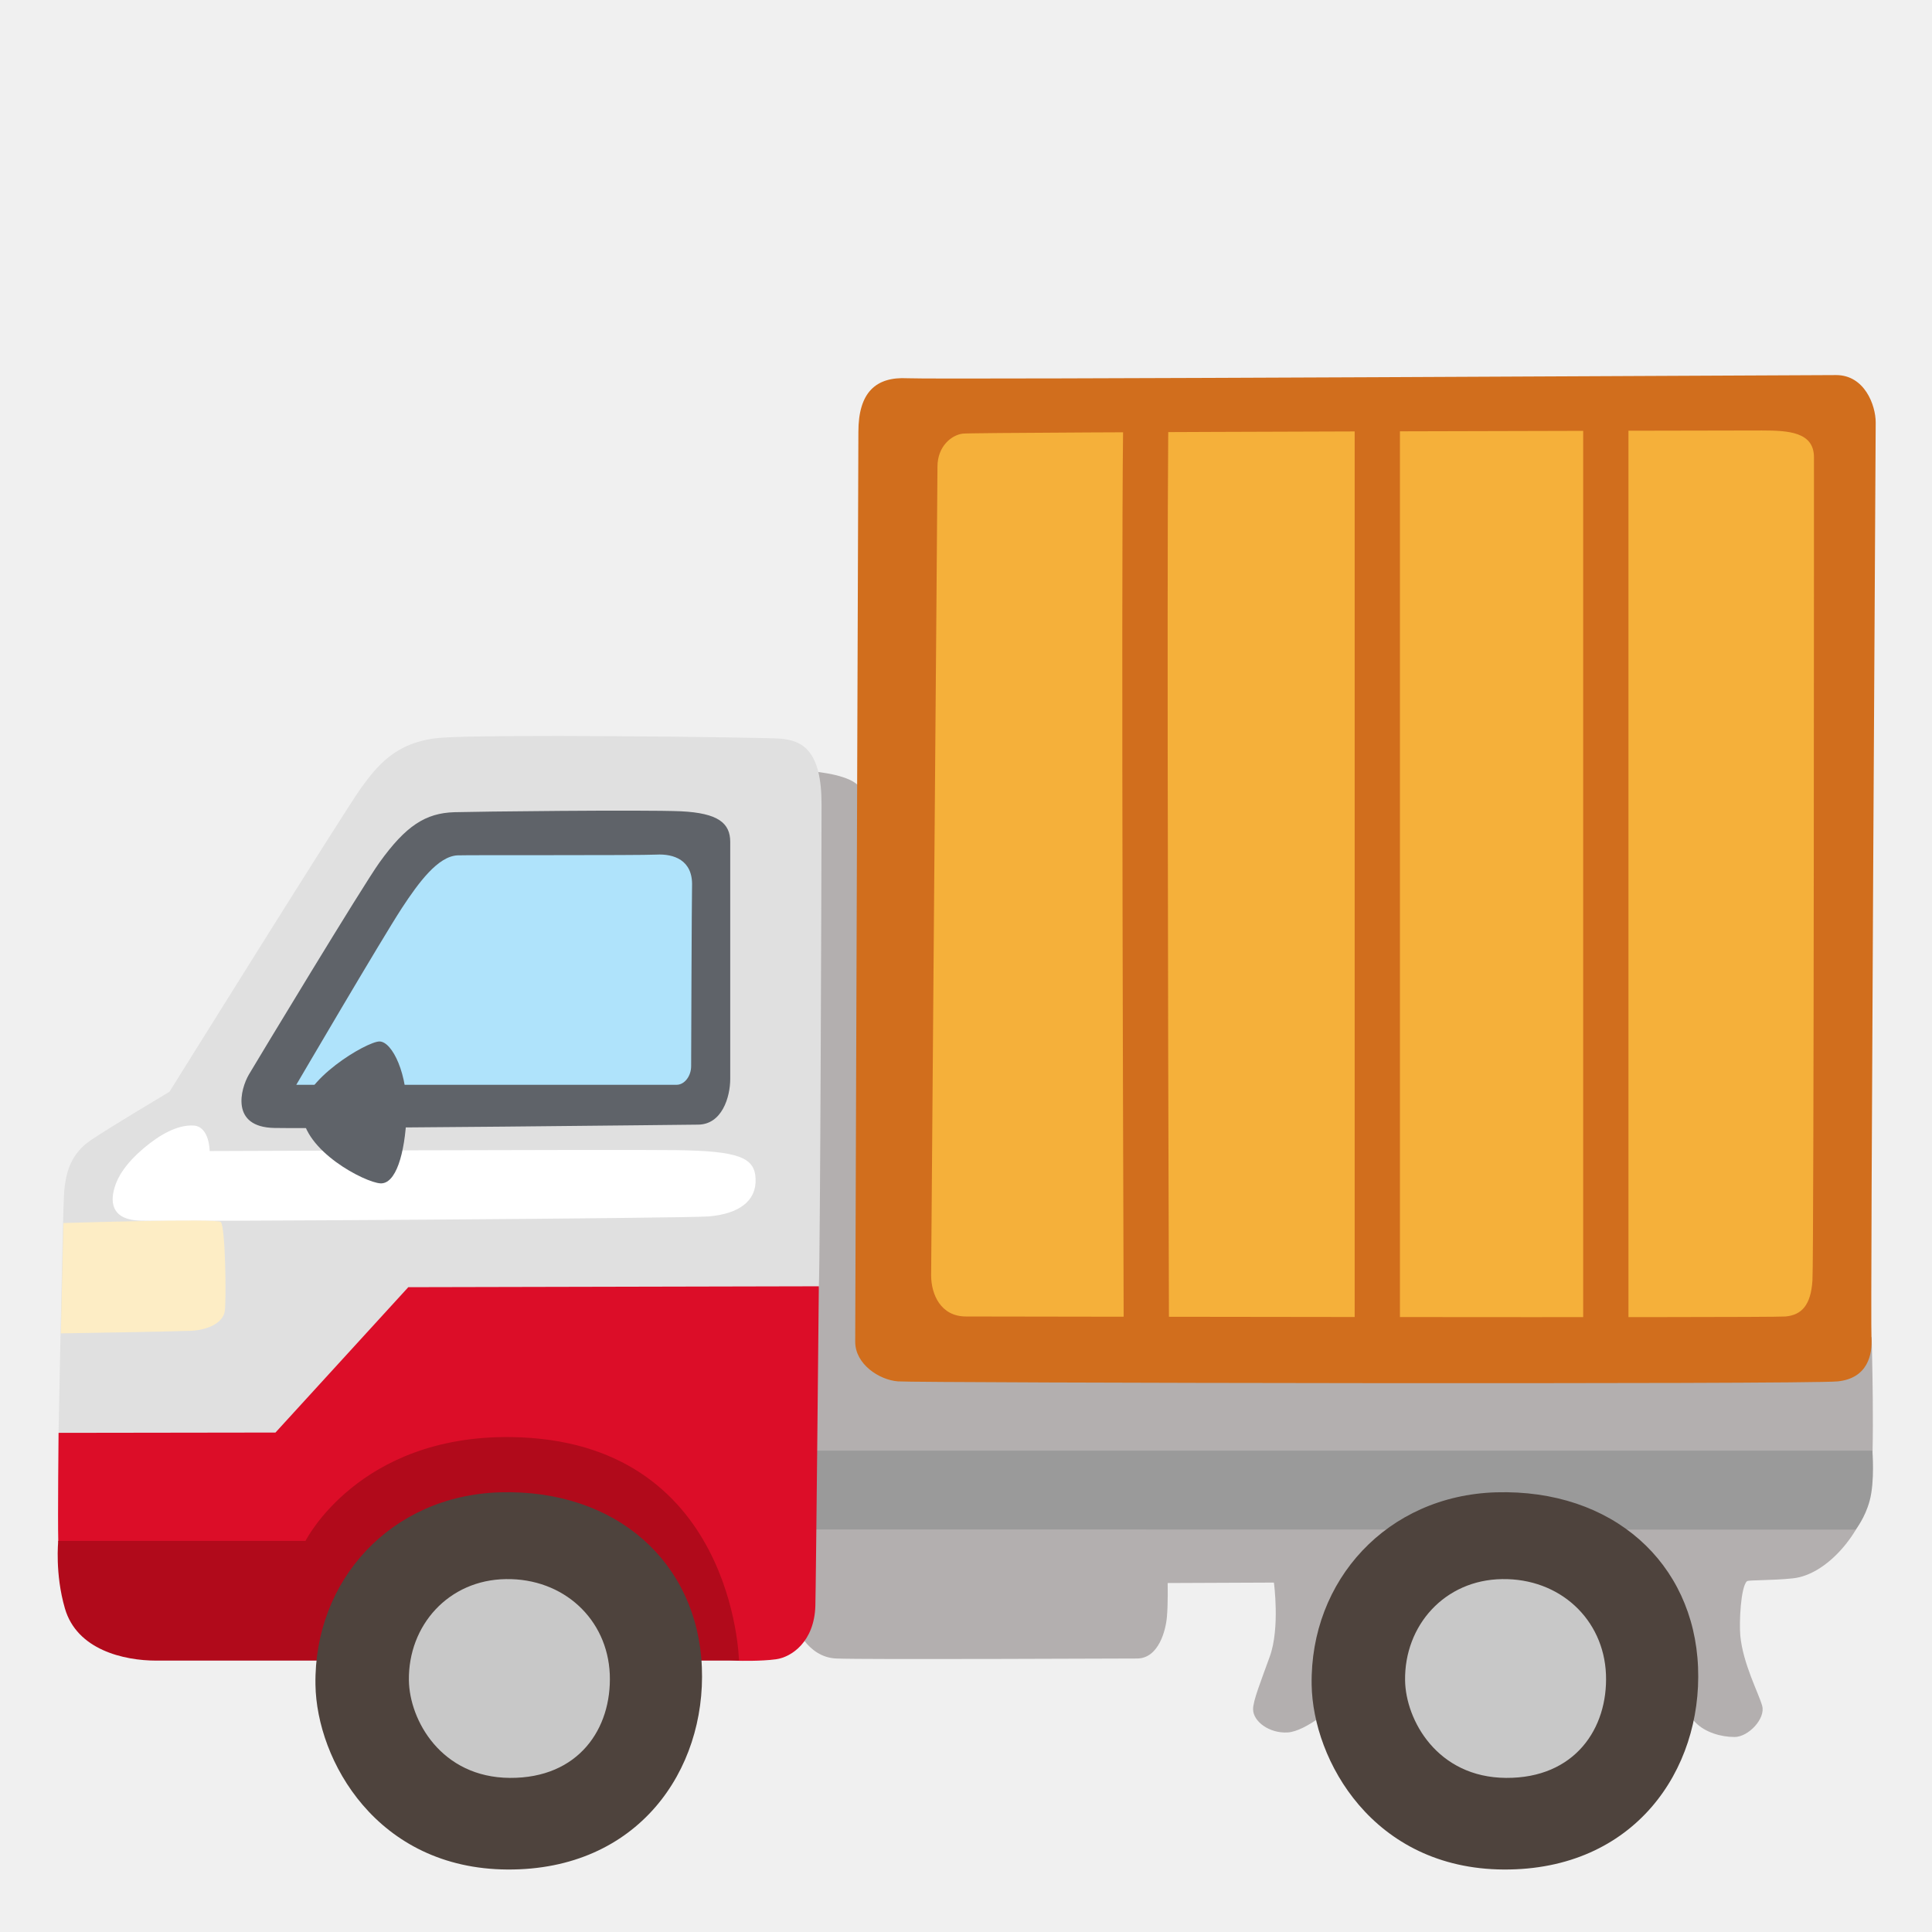
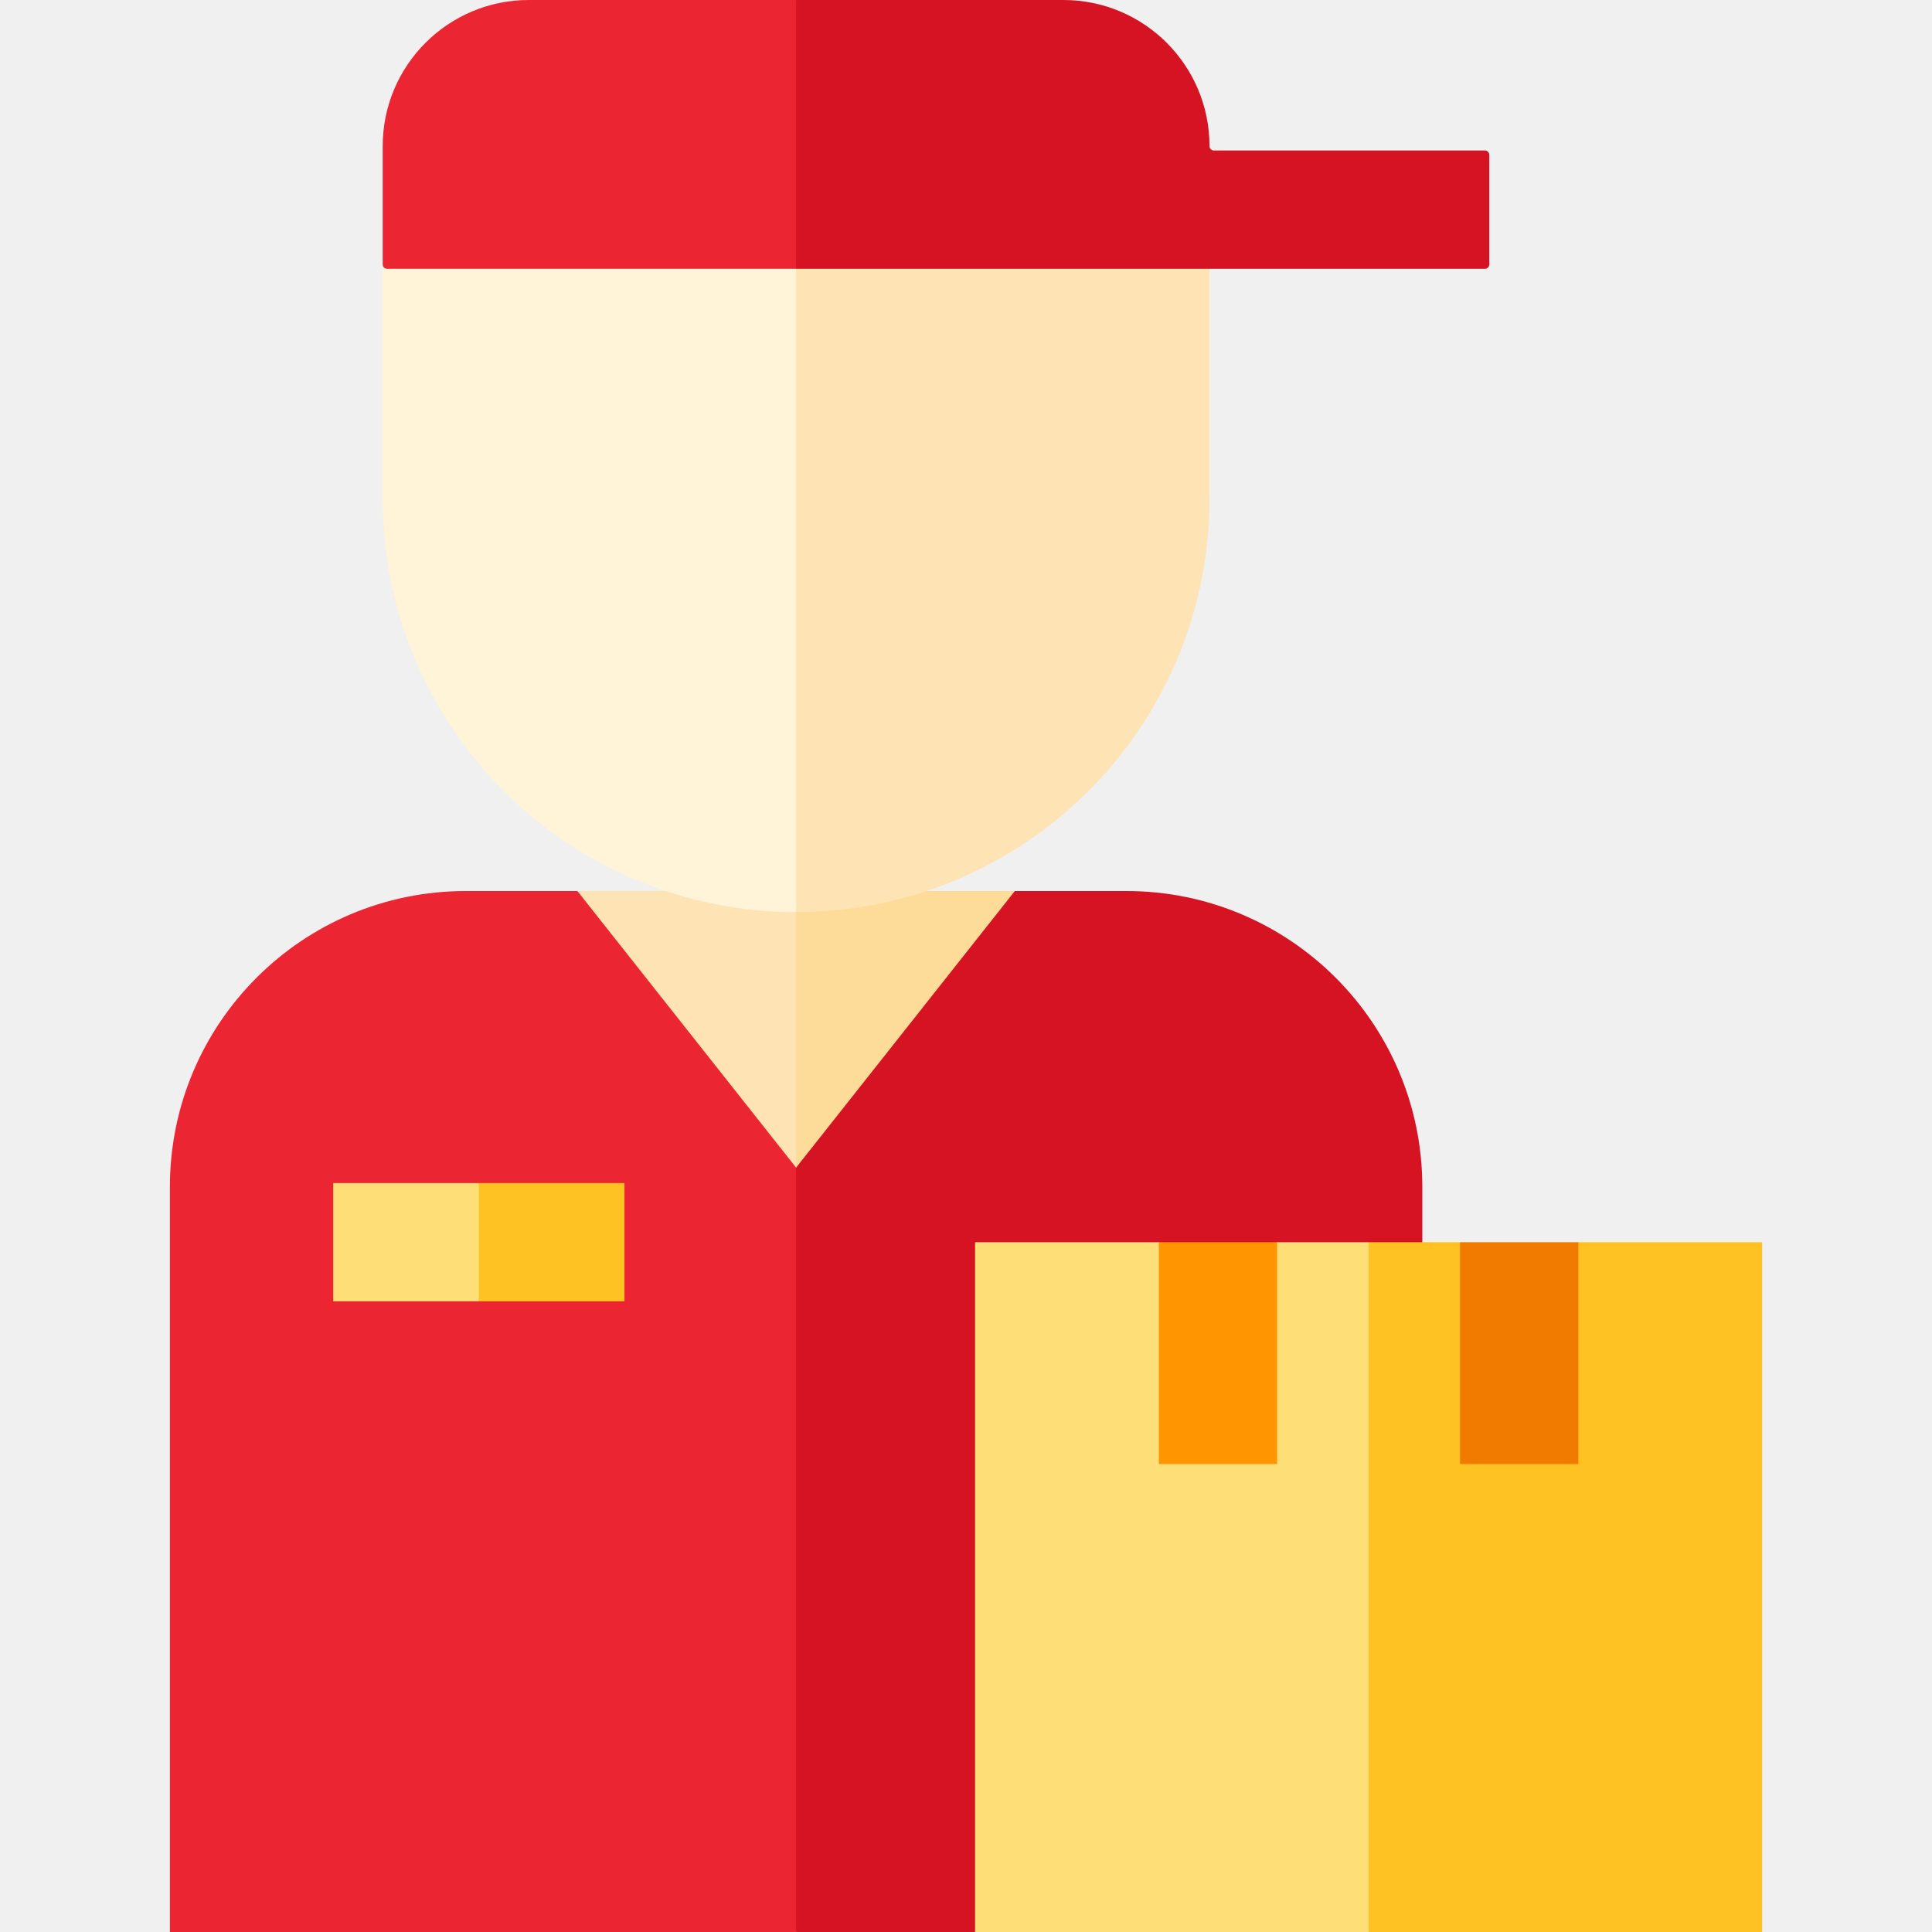
- <svg xmlns="http://www.w3.org/2000/svg" version="1.1" id="Layer_2" x="0px" y="0px" viewBox="0 0 128 128" style="enable-background:new 0 0 128 128;" xml:space="preserve">
-   <path style="fill:#B3AFAF;" d="M57.99,53.73c0,0-0.53-1.53-1.68-2.06c-1.14-0.53-3.05-0.61-3.05-0.61l-3.2,37.85l2.6,18.68  c0,0,0.76,2.21,2.75,2.29c1.98,0.08,18.47,0,19.92,0c1.45,0,1.91-1.91,1.98-2.75c0.08-0.84,0.05-2.25,0.05-2.25l7.04-0.03  c0,0,0.41,3-0.27,4.89c-0.59,1.64-1.12,2.95-1.11,3.51c0.01,0.8,1.07,1.6,2.29,1.53c1.22-0.08,3.05-1.68,4.27-2.67  c1.22-0.99,20.78-0.76,20.78-0.76s0.94,1.74,1.99,2.79c0.63,0.63,1.65,0.94,2.57,0.94c0.92,0,2.06-1.22,1.83-2.06  c-0.23-0.84-1.27-2.77-1.45-4.65c-0.08-0.85,0.02-3.22,0.44-3.61c0.1-0.09,1.62-0.04,3.04-0.19c2.42-0.25,4.84-3.38,5.14-5.82  c0.31-2.44,0.08-10.15,0.08-10.15L57.99,53.73z" />
-   <path style="fill:#9A9A9A;" d="M52.02,96.11h72.03c0,0,0.17,2.02-0.18,3.32c-0.31,1.15-0.93,1.91-0.93,1.91l-70.51-0.01L52.02,96.11  z" />
-   <path style="fill:#E0E0E0;" d="M26.75,92.84L11.5,97.56l-7.62-2.63c0,0,0.27-14.34,0.36-15.79c0.09-1.45,0.45-2.72,1.82-3.63  c1.36-0.91,5.17-3.18,5.17-3.18s11.71-18.79,12.71-20.15c1-1.36,2.23-3.02,5.14-3.29s20.87-0.05,22.5,0.04  c1.63,0.09,2.85,0.83,2.85,4.37c0,3.54-0.09,30.56-0.18,31.92c-0.09,1.36-6.9,6.35-6.9,6.35L26.75,92.84z" />
-   <path style="fill:#DC0D28;" d="M48.95,110.03c0,0,1.46,0.04,2.47-0.1s2.53-1.15,2.6-3.54c0.04-1.42,0.23-21.17,0.23-21.17  l-27.2,0.06l-8.8,9.63L3.88,94.93c0,0-0.06,5.65-0.02,7.16c0.04,1.52,7.86,4.83,7.86,4.83L48.95,110.03z" />
-   <path style="fill:#B10A1B;" d="M3.86,102.09h16.38c0,0,3.51-7,13.6-6.88c14.82,0.18,15.12,14.81,15.12,14.81s-36.43,0-38.6,0  s-5.27-0.72-6.06-3.46C3.63,104.26,3.86,102.09,3.86,102.09z" />
-   <path style="fill:#FFFFFF;" d="M13.89,76.26c0,0,0-1.63-1.07-1.69s-2.25,0.61-3.32,1.52c-1.13,0.96-1.69,1.83-1.91,2.59  c-0.34,1.13-0.06,2.14,1.69,2.19c2.14,0.07,36.12-0.15,37.69-0.28c1.97-0.17,3.15-1.01,3.09-2.48c-0.05-1.41-1.07-1.86-5.29-1.91  S13.89,76.26,13.89,76.26z" />
-   <path style="fill:#FDEDC5;" d="M4.2,81.03c0,0,10.21-0.32,10.43-0.07c0.31,0.37,0.37,5.19,0.26,5.92c-0.11,0.73-1.07,1.24-2.25,1.29  s-8.61,0.17-8.61,0.17L4.2,81.03z" />
-   <path style="fill:#5F6369;" d="M46.24,74.51c1.58,0,2.14-1.8,2.14-3.04s0-14.74,0-15.69c0-1.24-0.79-1.91-3.26-2.03  c-2.48-0.11-13.78,0.02-15.02,0.06c-1.91,0.06-3.21,0.9-4.95,3.32c-1.13,1.57-8.1,13.11-8.66,14.06c-0.56,0.96-1.24,3.49,1.69,3.54  C21.21,74.79,46.24,74.51,46.24,74.51z" />
-   <path style="fill:#AFE3FB;" d="M19.63,71.87c-0.06,0,24.69,0,25.2,0c0.51,0,0.96-0.56,0.96-1.24s0.04-11.3,0.06-11.93  c0.06-1.74-1.24-2.14-2.36-2.08c-1.13,0.06-12.51,0.02-13.18,0.05c-1.29,0.06-2.57,1.79-3.69,3.5  C25.27,62.24,19.63,71.87,19.63,71.87z" />
-   <path style="fill:#5F6369;" d="M20.02,73.73c0.11,2.53,4.16,4.61,5.18,4.67c1.01,0.06,1.63-1.91,1.74-4.56S25.99,69,25.14,69  C24.3,69,19.93,71.59,20.02,73.73z" />
-   <path style="fill:#4E433D;" d="M20.9,111.62c0.08,5,4.06,12.19,12.72,12.24c8.66,0.05,13.16-6.59,12.88-13.4  c-0.28-6.92-5.65-11.81-13.38-11.59C25.89,99.09,20.79,104.71,20.9,111.62z" />
-   <path style="fill:#C8C8C8;" d="M27.09,111.33c0.04,2.63,2.13,6.43,6.69,6.46s6.76-3.27,6.62-6.86c-0.15-3.65-3.06-6.37-6.88-6.31  C29.72,104.67,27.04,107.68,27.09,111.33z" />
-   <path style="fill:#4E433D;" d="M86.9,111.62c0.08,5,4.06,12.19,12.72,12.24c8.66,0.05,13.16-6.59,12.88-13.4  c-0.28-6.92-5.65-11.81-13.38-11.59C91.89,99.09,86.79,104.71,86.9,111.62z" />
-   <path style="fill:#C8C8C8;" d="M93.09,111.33c0.04,2.63,2.13,6.43,6.69,6.46c4.55,0.03,6.76-3.27,6.62-6.86  c-0.15-3.65-3.06-6.37-6.88-6.31C95.72,104.67,93.04,107.68,93.09,111.33z" />
-   <path style="fill:#D16E1D;" d="M56.87,28.62c0-2.62,1.15-3.67,3.25-3.56c2.1,0.1,59.65-0.21,61.53-0.21s2.62,1.99,2.62,3.14  c0,1.15-0.36,59.49-0.28,60.62c0.07,1.13-0.24,2.7-2.23,2.91s-61.01,0.1-62.27,0s-2.83-1.15-2.83-2.62  C56.66,87.42,56.87,29.98,56.87,28.62z" />
-   <path style="fill:#F5B03A;" d="M62.11,30.92c0,1.36-0.42,52.31-0.42,53.57c0,1.26,0.63,2.73,2.31,2.73c1.68,0,53.25,0.1,54.3,0  c1.05-0.1,1.68-0.73,1.78-2.41c0.1-1.68,0.1-52.83,0.1-54.51c0-1.68-1.68-1.78-3.46-1.78s-52.2,0.1-52.94,0.21  C63.05,28.82,62.11,29.56,62.11,30.92z" />
+ <svg xmlns="http://www.w3.org/2000/svg" version="1.1" id="Layer_1" viewBox="0 0 512 512" xml:space="preserve">
+   <path style="fill:#D61322;" d="M210.976,512h47.43l118.522-182.804v-14.647c0-43.308-35.108-78.415-78.415-78.415h-29.573  l-78.864,25.614L210.976,512z" />
+   <path style="fill:#EC2533;" d="M153.012,236.133H123.44c-43.308,0-78.415,35.108-78.415,78.415V512h165.952V261.747L153.012,236.133  z" />
+   <polygon style="fill:#FFC222;" points="466.976,329.196 418.273,329.196 402.6,339.646 386.926,329.196 362.69,329.196   341.791,425.621 362.69,512 466.976,512 " />
+   <polygon style="fill:#FEDF77;" points="258.405,329.196 258.405,512 362.69,512 362.69,329.196 338.453,329.196 322.78,339.646   307.106,329.196 " />
+   <rect x="307.105" y="329.195" style="fill:#FF9500;" width="31.347" height="58.796" />
+   <rect x="386.925" y="329.195" style="fill:#F17A00;" width="31.347" height="58.796" />
+   <polygon style="fill:#FDDC99;" points="210.976,236.133 190.076,262.617 210.976,309.433 268.938,236.133 " />
  <g>
-     <path style="fill:#D16E1D;" d="M74.45,89c-0.06-18.45-0.19-61.48,0.02-62.65l1.48,0.27l1.49,0.18c-0.14,1.65-0.07,38.09,0.01,62.19   L74.45,89z" />
+     <polygon style="fill:#FEE3B5;" points="153.012,236.133 210.976,309.433 210.976,309.433 210.976,236.133  " />
+     <path style="fill:#FEE3B5;" d="M190.076,50.33l20.899,191.39c12.097,0,23.733-1.965,34.613-5.586   c43.543-14.49,74.942-55.56,74.942-103.969V71.229L190.076,50.33z" />
  </g>
-   <g>
-     <rect x="89.75" y="26.52" style="fill:#D16E1D;" width="3" height="62.58" />
-   </g>
-   <g>
-     <rect x="104.89" y="26.57" style="fill:#D16E1D;" width="3" height="62.27" />
-   </g>
+   <path style="fill:#FFF3D8;" d="M102.579,71.229h-1.16v60.935c0,48.409,31.4,89.481,74.943,103.969  c10.881,3.621,22.517,5.586,34.613,5.586V50.33L102.579,71.229z" />
+   <path style="fill:#D61322;" d="M393.522,39.882h-71.83c-0.641,0-1.16-0.519-1.16-1.16C320.531,17.337,303.194,0,281.809,0h-70.834  l-20.899,35.614l20.899,35.614h109.555h72.99c0.641,0,1.16-0.519,1.16-1.16V41.042C394.682,40.402,394.162,39.882,393.522,39.882z" />
+   <path style="fill:#EC2533;" d="M210.976,0h-70.834c-21.386,0-38.722,17.337-38.722,38.722v31.347c0,0.641,0.519,1.16,1.16,1.16  h108.396L210.976,0L210.976,0z" />
+   <polygon style="fill:#FFC222;" points="165.49,313.523 126.896,313.523 116.446,329.196 126.896,344.87 165.49,344.87 " />
+   <rect x="88.304" y="313.522" style="fill:#FEDF77;" width="38.595" height="31.347" />
</svg>
